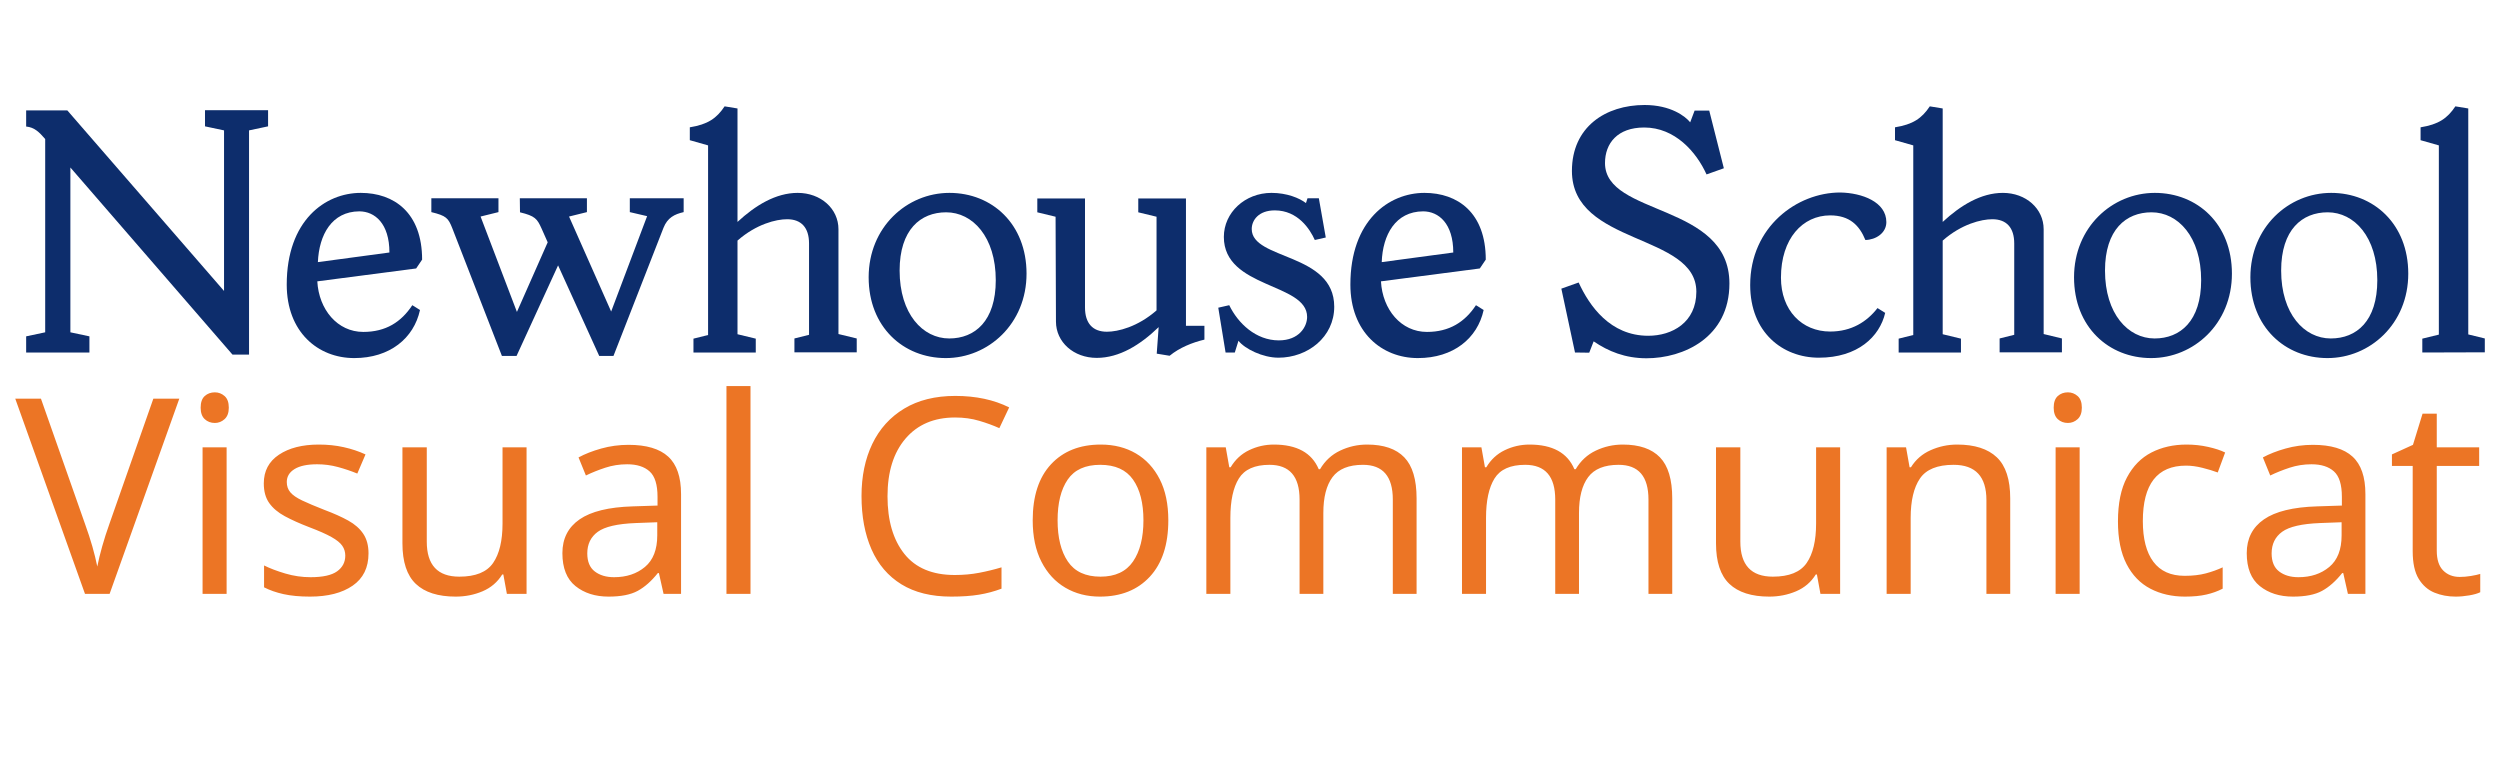
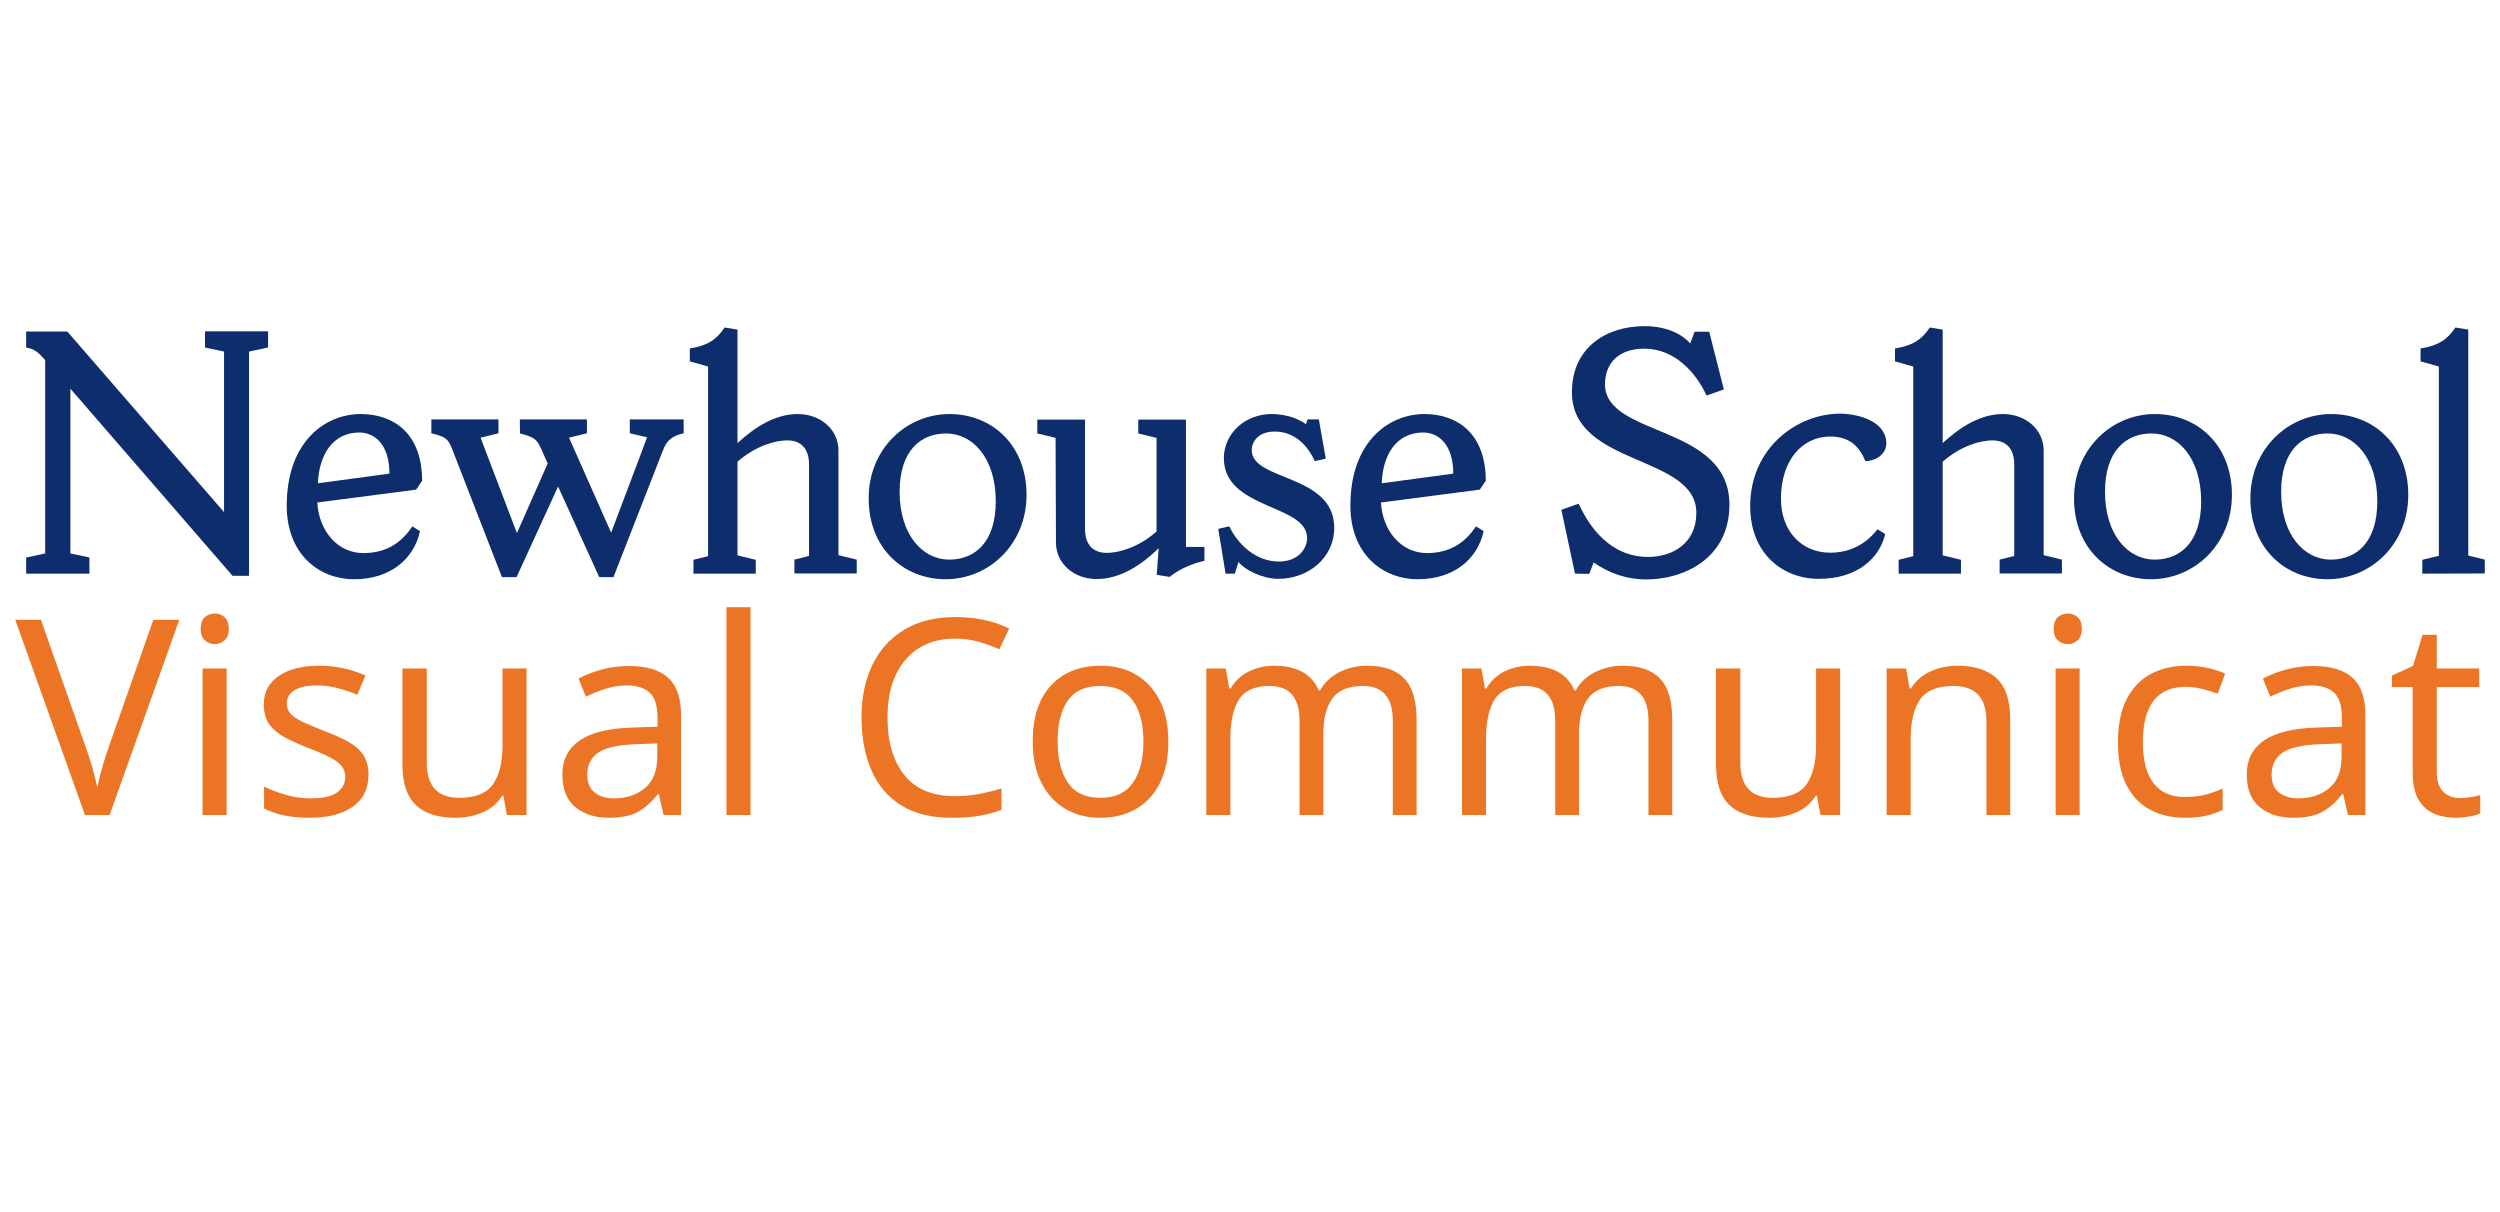
- <svg xmlns="http://www.w3.org/2000/svg" version="1.1" id="Layer_1" x="0px" y="0px" viewBox="0 0 1300 400" style="enable-background:new 0 0 1300 400;" xml:space="preserve">
+ <svg xmlns="http://www.w3.org/2000/svg" version="1.1" id="Layer_1" x="0px" y="0px" viewBox="0 0 1300 630" style="enable-background:new 0 0 1300 630;" xml:space="preserve">
  <style type="text/css">
	.st0{fill:#EC7525;}
	.st1{font-family:'ShermanSans-Book';}
	.st2{font-size:142.185px;}
	.st3{fill:#0D2D6C;}
</style>
  <g>
-     <text transform="matrix(1 0 0 1 7.9305 308.8155)" class="st0 st1 st2">Visual Communications</text>
+     <text transform="matrix(1 0 0 1 7.9305 423.8155)" class="st0 st1 st2">Visual Communications</text>
    <g>
-       <path class="st3" d="M129.5,184.4h-8.6L36.6,87.1v85.7l9.9,2.1v8.4H13.6v-8.4l9.9-2.1V72.3c-3.1-3.6-5.6-6.1-9.9-6.5v-8.4H35    l81.5,93.9V67.8l-9.9-2.1v-8.4h32.8v8.4l-9.9,2.1V184.4z" />
-       <path class="st3" d="M165,146.3c0.8,14.7,10.5,26.3,23.9,26.3c11.7,0,19.7-5.1,25.5-13.9l4,2.5c-3.2,14.7-15.7,25-34.2,25    c-18.9,0-35.1-13.6-35.1-38.2c0-33.4,20-47.7,38.5-47.7c17.3,0,31.9,10.3,31.9,34.7l-3.1,4.6L165,146.3z M165.3,136.3l37.2-5    c0-15.1-7.6-21.4-15.7-21.4C172.6,110,165.9,122,165.3,136.3z" />
-       <path class="st3" d="M270.3,103.1h34.9v7.2l-9.3,2.3l21.9,49.4l18.7-49.6l-9-2.1v-7.2h28v7.2c-4.8,1.1-8.4,2.9-10.5,8.2l-26,66.6    h-7.4L290.2,138l-21.6,47.1H261l-25.8-66.4c-2.1-5.3-3.1-6.5-10.9-8.4v-7.2h34.9v7.2l-9.3,2.3l18.9,49.6l16-36.2l-3.2-7.2    c-2.3-5.1-3.4-6.5-11.2-8.4L270.3,103.1L270.3,103.1z" />
-       <path class="st3" d="M360.6,183.3v-7.2l7.6-1.9V75.6l-9.5-2.7v-6.7c9.3-1.5,13.9-4.6,18.1-10.9l6.7,1.1v59    c9.3-8.6,19.9-15.1,31.3-15.1c12,0,21.2,8.2,21.2,18.9v54.5l9.5,2.3v7.2h-32.4V176l7.6-1.9v-47.5c0-8.2-4-12.6-11.4-12.6    c-5.7,0-16,2.5-25.8,11.1v48.7l9.5,2.3v7.2H360.6L360.6,183.3z" />
-       <path class="st3" d="M533.8,142.3c0,26.1-19.9,43.9-42,43.9c-22.1,0-40.1-16.2-40.1-42c0-26.1,19.9-43.9,42-43.9    C515.9,100.3,533.8,116.5,533.8,142.3z M517.8,145.7c0-22.5-12-35.3-25.8-35.3c-13.3,0-24.2,9-24.2,30.3c0,22.5,12,35.3,25.8,35.3    C506.9,176,517.8,167,517.8,145.7z" />
-       <path class="st3" d="M548.9,112.7l-9.5-2.3v-7.2h24.8v56.7c0,8.2,4,12.6,11.4,12.6c5.7,0,16-2.5,25.8-11.1v-48.7l-9.5-2.3v-7.2    h24.8v66.2h9.6v7.2c-6.3,1.5-13,4.2-18.1,8.4l-6.7-1.1l1-13.8c-9.5,9.2-20.4,16-32.2,16c-12,0-21.2-8.2-21.2-18.9L548.9,112.7    L548.9,112.7z" />
-       <path class="st3" d="M642.1,183.3h-4.8l-3.8-23.3l5.7-1.3c4.6,9.5,13.9,18.3,25.8,18.3c10.5,0,14.7-7.1,14.7-12.2    c0-17.8-43.3-14.7-43.3-41.6c0-12.6,10.9-22.9,24.8-22.9c8,0,14.5,2.7,17.9,5.3l0.8-2.5h5.9l3.6,20.4l-5.7,1.3    c-2.5-5.6-8.8-15.4-20.8-15.4c-8.4,0-12,5.1-12,9.7c0,16.2,42.9,12.2,42.9,40.4c0,15.8-13.8,26.5-29,26.5    c-8.2,0-17.5-4.6-20.8-8.8L642.1,183.3z" />
-       <path class="st3" d="M718.1,146.3c0.8,14.7,10.5,26.3,23.9,26.3c11.6,0,19.7-5.1,25.5-13.9l4,2.5c-3.2,14.7-15.7,25-34.2,25    c-18.9,0-35.1-13.6-35.1-38.2c0-33.4,20-47.7,38.5-47.7c17.3,0,31.9,10.3,31.9,34.7l-3.1,4.6L718.1,146.3z M718.5,136.3l37.2-5    c0-15.1-7.6-21.4-15.7-21.4C725.7,110,719,122,718.5,136.3z" />
-       <path class="st3" d="M819,183.3l-7.1-33.2l9-3.2c5.6,12.2,16.4,27.7,36.2,27.7c12.4,0,25-6.9,25-22.9c0-30.5-64.7-24-64.7-62.8    c0-22.9,17.5-34.3,37.8-34.3c13.6,0,21.2,5.9,23.7,9l2.3-6.1h7.6l7.6,30l-9,3.2C882.1,79,871,66.3,855,66.3    c-13.9,0-20.4,8.2-20.4,18.5c0,27.7,64.7,20.6,64.7,62.6c0,28.2-24,38.9-43.1,38.9c-11.1,0-19.9-3.6-27.5-8.8l-2.3,5.9L819,183.3    L819,183.3z" />
-       <path class="st3" d="M980.9,115.5c0,5.7-5.5,9.2-10.9,9.3c-3.1-7.6-8.2-12.8-18.3-12.8c-14.3,0-25.6,12-25.6,32.4    c0,17,10.9,28,25.6,28c11.1,0,19.1-5.1,24.6-12.2l4,2.5c-2.9,12.4-14.3,23.3-34.5,23.3c-18.9,0-35.7-13.2-35.7-37.8    c0-30.3,24.4-48.1,46.8-48.1C968.3,100.3,980.9,105,980.9,115.5z" />
-       <path class="st3" d="M987.3,183.3v-7.2l7.6-1.9V75.6l-9.5-2.7v-6.7c9.3-1.5,13.9-4.6,18.1-10.9l6.7,1.1v59    c9.3-8.6,19.9-15.1,31.3-15.1c12,0,21.2,8.2,21.2,18.9v54.5l9.5,2.3v7.2h-32.4V176l7.6-1.9v-47.5c0-8.2-4-12.6-11.4-12.6    c-5.7,0-16,2.5-25.8,11.1v48.7l9.5,2.3v7.2H987.3L987.3,183.3z" />
-       <path class="st3" d="M1160.6,142.3c0,26.1-19.9,43.9-42,43.9s-40.1-16.2-40.1-42c0-26.1,19.9-43.9,42-43.9    C1142.7,100.3,1160.6,116.5,1160.6,142.3z M1144.6,145.7c0-22.5-12-35.3-25.8-35.3c-13.3,0-24.2,9-24.2,30.3    c0,22.5,12,35.3,25.8,35.3C1133.7,176,1144.6,167,1144.6,145.7z" />
-       <path class="st3" d="M1252.3,142.3c0,26.1-19.9,43.9-42,43.9s-40.1-16.2-40.1-42c0-26.1,19.9-43.9,42-43.9    S1252.3,116.5,1252.3,142.3z M1236.2,145.7c0-22.5-12-35.3-25.8-35.3c-13.3,0-24.2,9-24.2,30.3c0,22.5,12,35.3,25.8,35.3    C1225.4,176,1236.2,167,1236.2,145.7z" />
-       <path class="st3" d="M1259.6,183.3v-7.2l8.6-2.1V75.6l-9.5-2.7v-6.7c9.3-1.5,13.9-4.6,18.1-10.9l6.7,1.1v117.5l8.6,2.1v7.2    L1259.6,183.3L1259.6,183.3z" />
+       <path class="st3" d="M129.5,299.4h-8.6l-84.3-97.3v85.7l9.9,2.1v8.4H13.6v-8.4l9.9-2.1V187.3c-3.1-3.6-5.6-6.1-9.9-6.5v-8.4H35    l81.5,93.9v-83.5l-9.9-2.1v-8.4h32.8v8.4l-9.9,2.1V299.4z" />
+       <path class="st3" d="M165,261.3c0.8,14.7,10.5,26.3,23.9,26.3c11.7,0,19.7-5.1,25.5-13.9l4,2.5c-3.2,14.7-15.7,25-34.2,25    c-18.9,0-35.1-13.6-35.1-38.2c0-33.4,20-47.7,38.5-47.7c17.3,0,31.9,10.3,31.9,34.7l-3.1,4.6L165,261.3z M165.3,251.3l37.2-5    c0-15.1-7.6-21.4-15.7-21.4C172.6,225,165.9,237,165.3,251.3z" />
+       <path class="st3" d="M270.3,218.1h34.9v7.2l-9.3,2.3l21.9,49.4l18.7-49.6l-9-2.1v-7.2h28v7.2c-4.8,1.1-8.4,2.9-10.5,8.2l-26,66.6    h-7.4L290.2,253l-21.6,47.1H261l-25.8-66.4c-2.1-5.3-3.1-6.5-10.9-8.4v-7.2h34.9v7.2l-9.3,2.3l18.9,49.6l16-36.2l-3.2-7.2    c-2.3-5.1-3.4-6.5-11.2-8.4L270.3,218.1L270.3,218.1z" />
+       <path class="st3" d="M360.6,298.3v-7.2l7.6-1.9v-98.6l-9.5-2.7v-6.7c9.3-1.5,13.9-4.6,18.1-10.9l6.7,1.1v59    c9.3-8.6,19.9-15.1,31.3-15.1c12,0,21.2,8.2,21.2,18.9v54.5l9.5,2.3v7.2h-32.4V291l7.6-1.9v-47.5c0-8.2-4-12.6-11.4-12.6    c-5.7,0-16,2.5-25.8,11.1v48.7l9.5,2.3v7.2H360.6L360.6,298.3z" />
+       <path class="st3" d="M533.8,257.3c0,26.1-19.9,43.9-42,43.9c-22.1,0-40.1-16.2-40.1-42c0-26.1,19.9-43.9,42-43.9    C515.9,215.3,533.8,231.5,533.8,257.3z M517.8,260.7c0-22.5-12-35.3-25.8-35.3c-13.3,0-24.2,9-24.2,30.3c0,22.5,12,35.3,25.8,35.3    C506.9,291,517.8,282,517.8,260.7z" />
+       <path class="st3" d="M548.9,227.7l-9.5-2.3v-7.2h24.8v56.7c0,8.2,4,12.6,11.4,12.6c5.7,0,16-2.5,25.8-11.1v-48.7l-9.5-2.3v-7.2    h24.8v66.2h9.6v7.2c-6.3,1.5-13,4.2-18.1,8.4l-6.7-1.1l1-13.8c-9.5,9.2-20.4,16-32.2,16c-12,0-21.2-8.2-21.2-18.9L548.9,227.7    L548.9,227.7z" />
+       <path class="st3" d="M642.1,298.3h-4.8l-3.8-23.3l5.7-1.3c4.6,9.5,13.9,18.3,25.8,18.3c10.5,0,14.7-7.1,14.7-12.2    c0-17.8-43.3-14.7-43.3-41.6c0-12.6,10.9-22.9,24.8-22.9c8,0,14.5,2.7,17.9,5.3l0.8-2.5h5.9l3.6,20.4l-5.7,1.3    c-2.5-5.6-8.8-15.4-20.8-15.4c-8.4,0-12,5.1-12,9.7c0,16.2,42.9,12.2,42.9,40.4c0,15.8-13.8,26.5-29,26.5    c-8.2,0-17.5-4.6-20.8-8.8L642.1,298.3z" />
+       <path class="st3" d="M718.1,261.3c0.8,14.7,10.5,26.3,23.9,26.3c11.6,0,19.7-5.1,25.5-13.9l4,2.5c-3.2,14.7-15.7,25-34.2,25    c-18.9,0-35.1-13.6-35.1-38.2c0-33.4,20-47.7,38.5-47.7c17.3,0,31.9,10.3,31.9,34.7l-3.1,4.6L718.1,261.3z M718.5,251.3l37.2-5    c0-15.1-7.6-21.4-15.7-21.4C725.7,225,719,237,718.5,251.3z" />
+       <path class="st3" d="M819,298.3l-7.1-33.2l9-3.2c5.6,12.2,16.4,27.7,36.2,27.7c12.4,0,25-6.9,25-22.9c0-30.5-64.7-24-64.7-62.8    c0-22.9,17.5-34.3,37.8-34.3c13.6,0,21.2,5.9,23.7,9l2.3-6.1h7.6l7.6,30l-9,3.2c-5.3-11.7-16.4-24.4-32.4-24.4    c-13.9,0-20.4,8.2-20.4,18.5c0,27.7,64.7,20.6,64.7,62.6c0,28.2-24,38.9-43.1,38.9c-11.1,0-19.9-3.6-27.5-8.8l-2.3,5.9L819,298.3    L819,298.3z" />
+       <path class="st3" d="M980.9,230.5c0,5.7-5.5,9.2-10.9,9.3c-3.1-7.6-8.2-12.8-18.3-12.8c-14.3,0-25.6,12-25.6,32.4    c0,17,10.9,28,25.6,28c11.1,0,19.1-5.1,24.6-12.2l4,2.5c-2.9,12.4-14.3,23.3-34.5,23.3c-18.9,0-35.7-13.2-35.7-37.8    c0-30.3,24.4-48.1,46.8-48.1C968.3,215.3,980.9,220,980.9,230.5z" />
+       <path class="st3" d="M987.3,298.3v-7.2l7.6-1.9v-98.6l-9.5-2.7v-6.7c9.3-1.5,13.9-4.6,18.1-10.9l6.7,1.1v59    c9.3-8.6,19.9-15.1,31.3-15.1c12,0,21.2,8.2,21.2,18.9v54.5l9.5,2.3v7.2h-32.4V291l7.6-1.9v-47.5c0-8.2-4-12.6-11.4-12.6    c-5.7,0-16,2.5-25.8,11.1v48.7l9.5,2.3v7.2H987.3L987.3,298.3z" />
+       <path class="st3" d="M1160.6,257.3c0,26.1-19.9,43.9-42,43.9c-22.1,0-40.1-16.2-40.1-42c0-26.1,19.9-43.9,42-43.9    C1142.7,215.3,1160.6,231.5,1160.6,257.3z M1144.6,260.7c0-22.5-12-35.3-25.8-35.3c-13.3,0-24.2,9-24.2,30.3    c0,22.5,12,35.3,25.8,35.3C1133.7,291,1144.6,282,1144.6,260.7z" />
+       <path class="st3" d="M1252.3,257.3c0,26.1-19.9,43.9-42,43.9c-22.1,0-40.1-16.2-40.1-42c0-26.1,19.9-43.9,42-43.9    C1234.3,215.3,1252.3,231.5,1252.3,257.3z M1236.2,260.7c0-22.5-12-35.3-25.8-35.3c-13.3,0-24.2,9-24.2,30.3    c0,22.5,12,35.3,25.8,35.3C1225.4,291,1236.2,282,1236.2,260.7z" />
+       <path class="st3" d="M1259.6,298.3v-7.2l8.6-2.1v-98.4l-9.5-2.7v-6.7c9.3-1.5,13.9-4.6,18.1-10.9l6.7,1.1v117.5l8.6,2.1v7.2    L1259.6,298.3L1259.6,298.3z" />
    </g>
  </g>
</svg>
